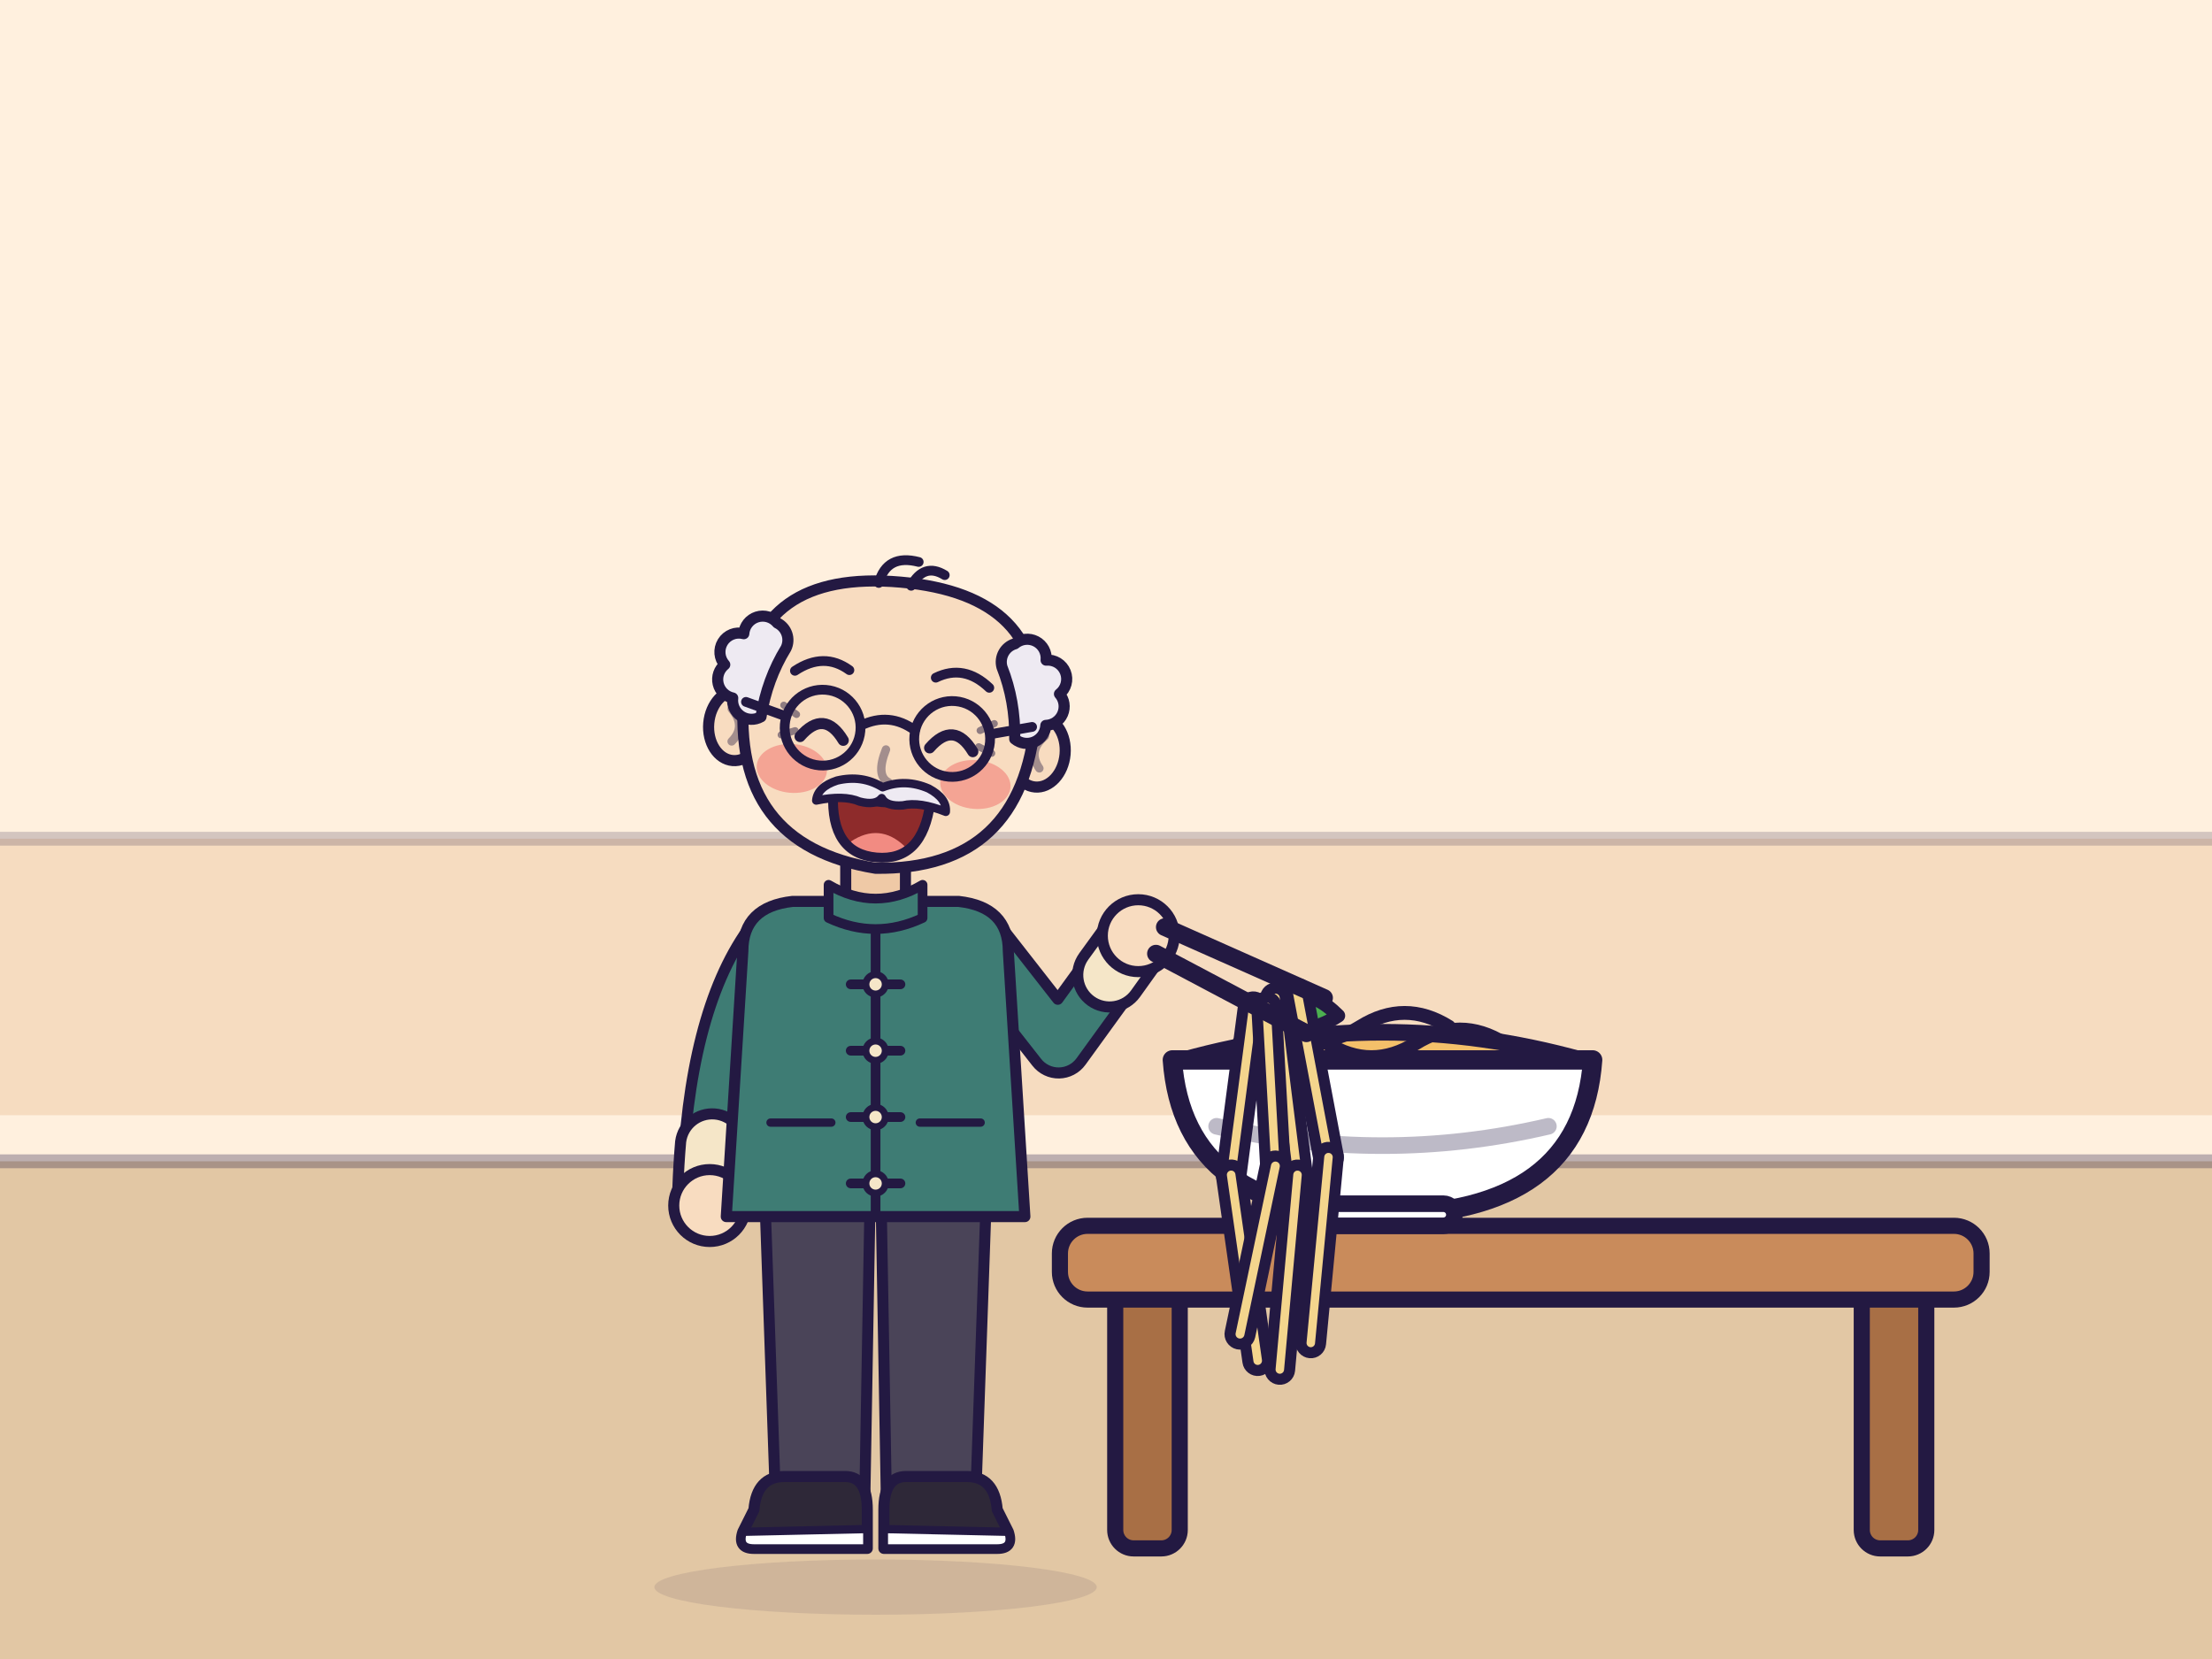
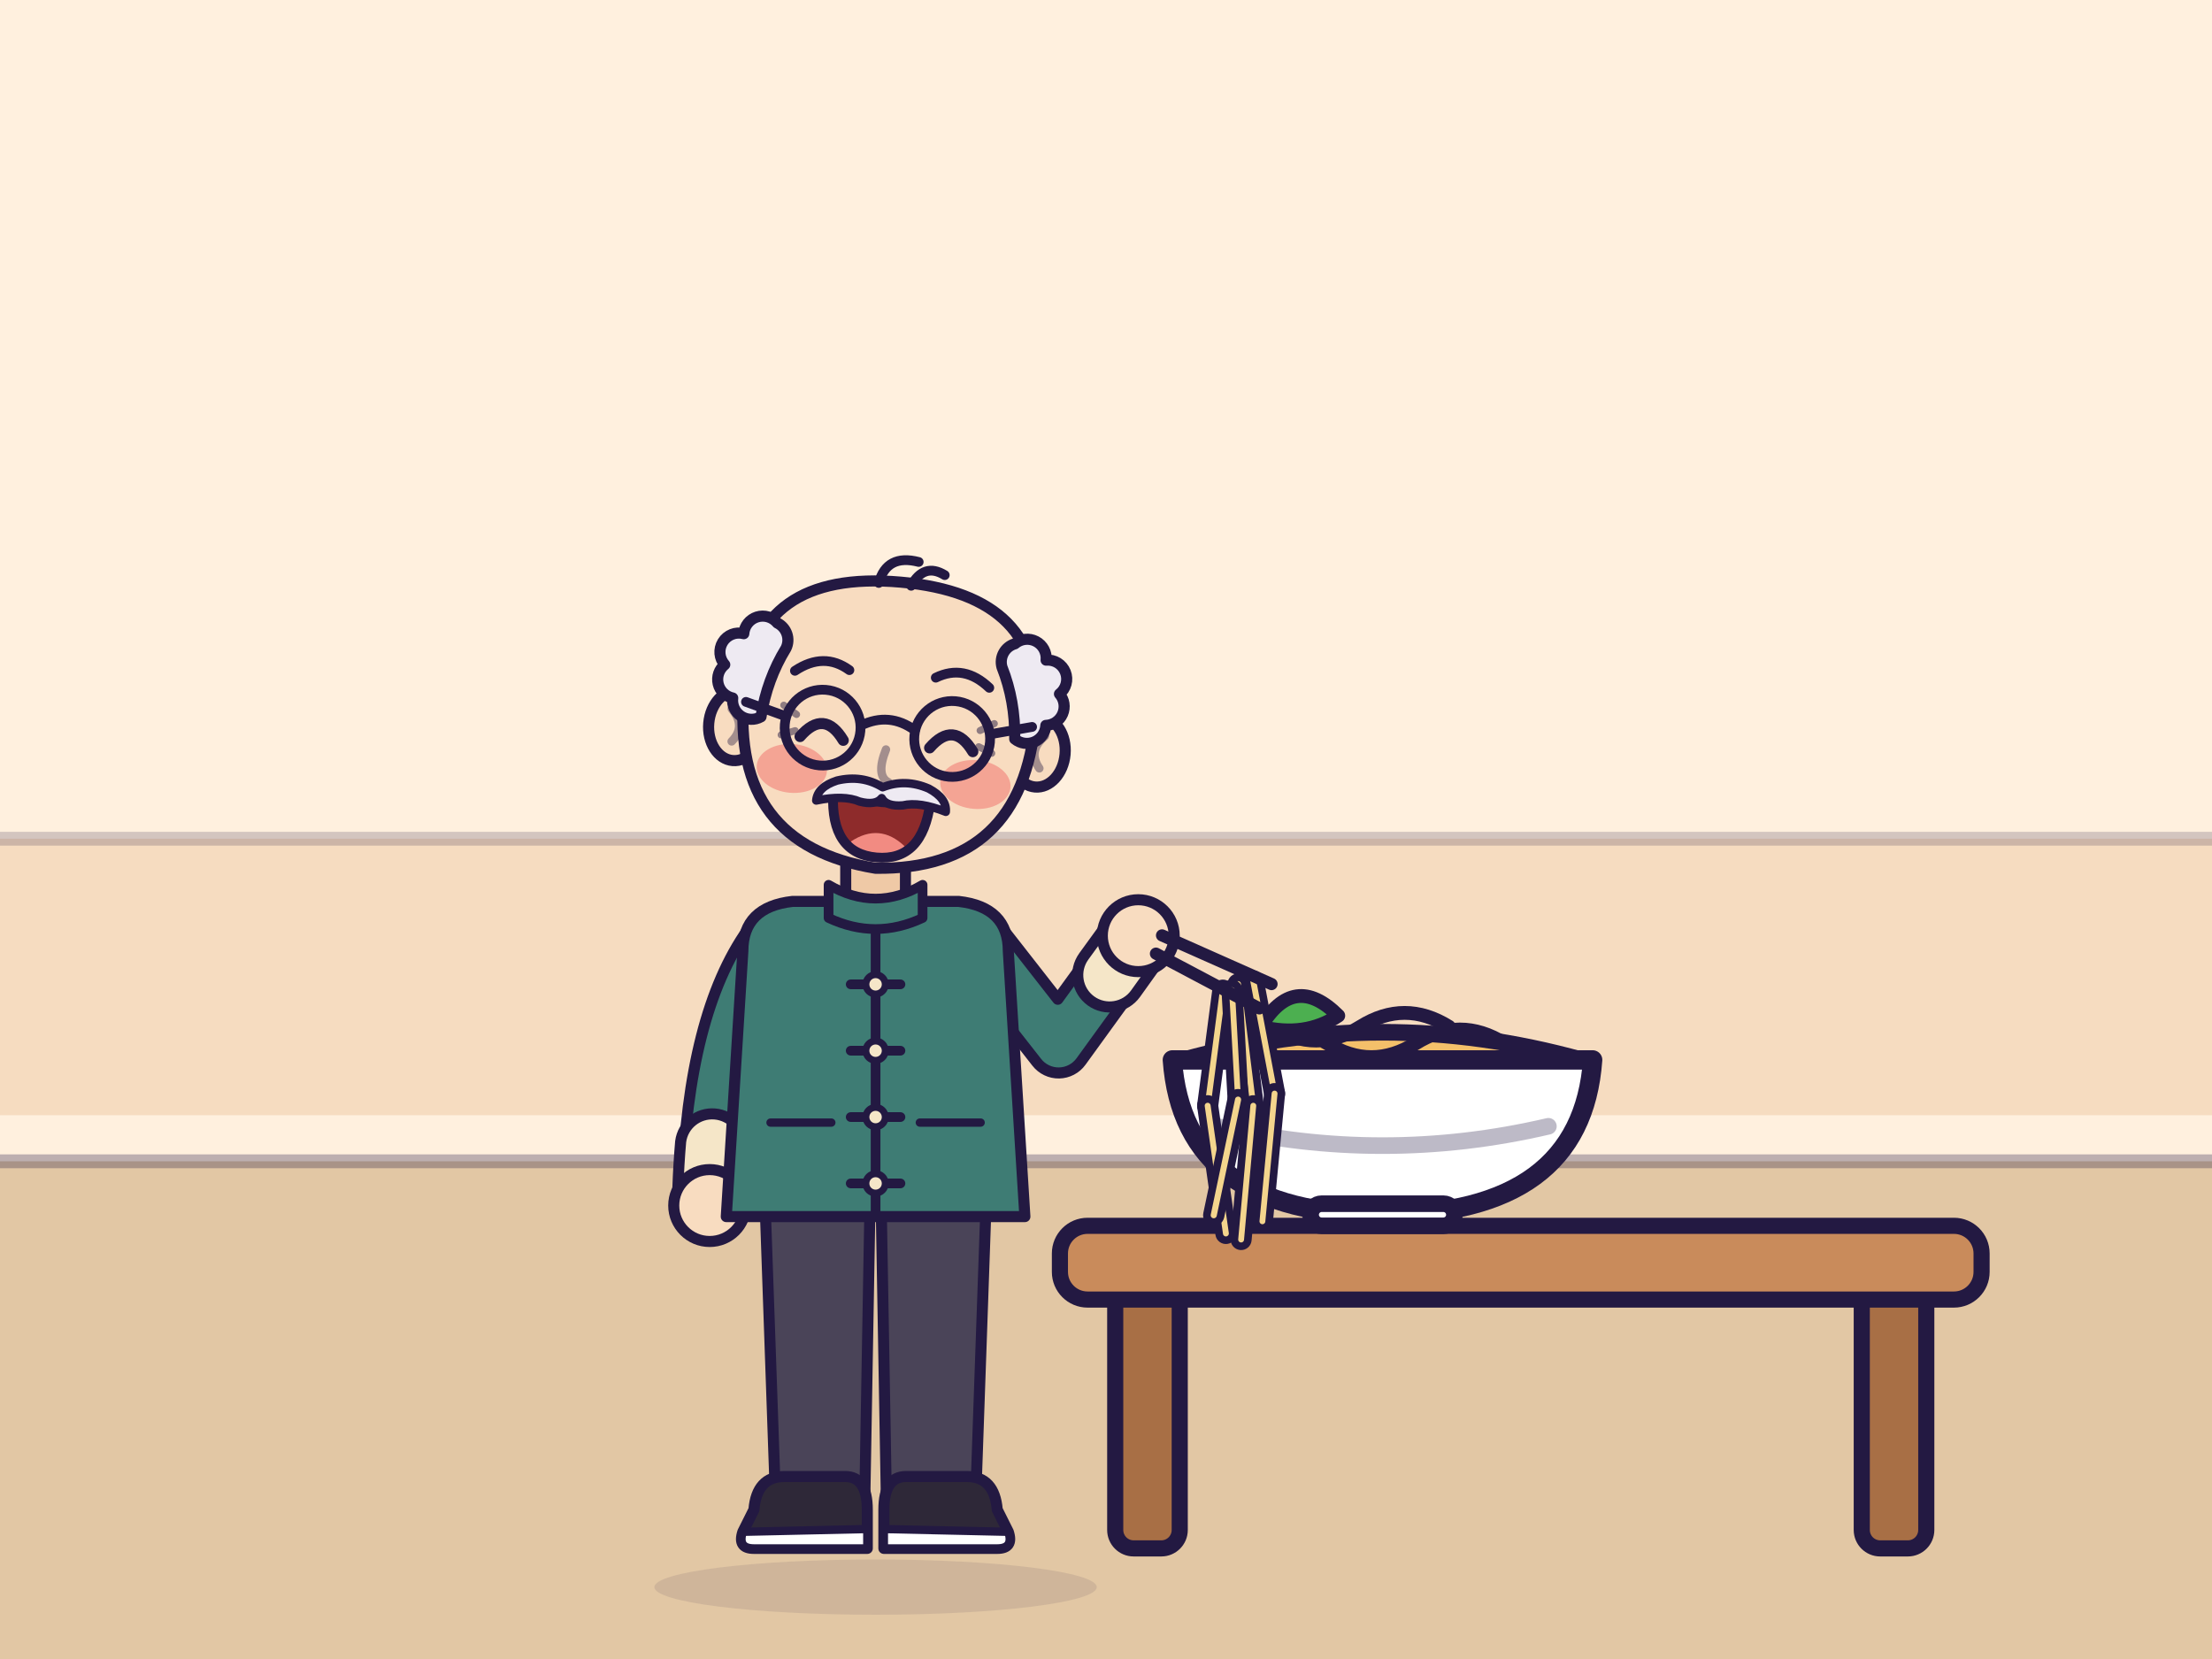
<svg xmlns="http://www.w3.org/2000/svg" viewBox="0 0 480 360" role="img" aria-label="Grandpa lifts long noodles high with his chopsticks from a bowl of noodle soup.">
  <g stroke="#231942" stroke-width="3.5" stroke-linejoin="round" stroke-linecap="round">
    <rect x="0" y="0" width="480" height="360" fill="#FFF0DE" stroke="none" />
    <rect x="0" y="182" width="480" height="60" fill="#F6DCC0" stroke="none" />
    <path d="M0 182L480 182" fill="none" stroke-width="3" opacity="0.2" />
    <rect x="0" y="252" width="480" height="108" fill="#E2C7A4" stroke="none" />
    <path d="M0 252L480 252" fill="none" stroke-width="3" opacity="0.3" />
    <g transform="translate(330 336)">
      <g class="prop p-table">
        <rect x="-88" y="-58" width="14" height="58" rx="4" fill="#A86F45" />
        <rect x="74" y="-58" width="14" height="58" rx="4" fill="#A86F45" />
        <rect x="-100" y="-70" width="200" height="16" rx="6" fill="#C98B5B" />
      </g>
    </g>
    <g transform="translate(300 266) scale(1.2 1.2)">
      <g class="prop p-noodle-bowl">
        <path d="M-36-30Q0-40 36-30Z" fill="#F4C06A" stroke-width="3" />
        <path d="M-26-33Q-18-38-10-33Q-2-28 6-33Q14-38 22-33M-20-36Q-12-31-4-36Q4-41 12-36" fill="none" stroke-width="2.5" />
        <path d="M-22-36Q-16-46-8-38Q-14-34-22-36Z" fill="#4CAF50" stroke-width="2.5" />
        <path d="M-38-30L38-30Q36-2 0-2Q-36-2-38-30Z" fill="#FFFFFF" />
        <path d="M-30-18Q0-11 30-18" fill="none" stroke-width="3" opacity="0.3" />
        <rect x="-13" y="-4" width="26" height="4" rx="2" fill="#FFFFFF" stroke-width="3" />
      </g>
    </g>
    <g transform="translate(190 336) scale(0.6 0.6)">
      <g class="char c-1 ch-yeye">
        <g transform="translate(-150 -432)">
          <ellipse class="shadow" cx="150" cy="446" rx="80" ry="10" fill="#231942" stroke="none" opacity="0.1" />
          <g class="figure" stroke="#231942" stroke-width="4" stroke-linejoin="round" stroke-linecap="round">
            <g class="legs">
              <path d="M110 306L148 306L146 420L114 420Z" fill="#4A4458" />
              <path d="M190 306L152 306L154 420L186 420Z" fill="#4A4458" />
              <path d="M147 418Q147 406 139 406L117 406Q107 406 106 418L102 426Q100 432 106 432L147 432Z" fill="#2E2838" />
              <path d="M102 426Q100 432 106 432L147 432L147 425Z" fill="#FFFFFF" stroke-width="3" />
              <path d="M153 418Q153 406 161 406L183 406Q193 406 194 418L198 426Q200 432 194 432L153 432Z" fill="#2E2838" />
              <path d="M198 426Q200 432 194 432L153 432L153 425Z" fill="#FFFFFF" stroke-width="3" />
            </g>
            <g transform="translate(150 306)">
              <g class="upper">
                <g transform="translate(-150 -306)">
                  <g transform="translate(188 214)">
                    <g class="arm-left act">
                      <g transform="translate(-188 -214)">
                        <path d="M180.1 220.2L208.3 256.2A10 10 0 0 0 224.3 255.9L250.1 220.3A10 10 0 0 0 233.9 208.6L215.9 233.4L195.9 207.8A10 10 0 0 0 180.1 220.2Z" fill="#3E7C74" />
                        <path d="M244 231.4L251.3 221.2A11.5 11.5 0 0 0 232.7 207.7L225.3 217.9A11.5 11.5 0 0 0 244 231.4Z" fill="#F5E6C8" />
                        <circle class="hand" cx="245" cy="210.4" r="13" fill="#F8DCC0" />
                      </g>
                    </g>
                  </g>
                  <g transform="translate(112 214)">
                    <g class="arm-right">
                      <g transform="translate(-112 -214)">
                        <path d="M103.8 208.2Q82.1 238.8 80 301.7A10 10 0 0 0 100 302.3Q101.9 245.5 120.2 219.8A10 10 0 0 0 103.8 208.2Z" fill="#3E7C74" />
                        <path d="M79.5 284.9Q78.8 293 78.5 301.6A11.5 11.5 0 0 0 101.5 302.4Q101.8 294.3 102.4 286.8A11.5 11.5 0 0 0 79.5 284.9Z" fill="#F5E6C8" />
                        <circle class="hand" cx="90" cy="308" r="13" fill="#F8DCC0" />
                      </g>
                    </g>
                  </g>
                  <g class="body">
                    <path d="M102 216Q102 200 120 198L180 198Q198 200 198 216L204 312L96 312Z" fill="#3E7C74" />
                    <g class="neck">
                      <rect x="139.2" y="178" width="21.6" height="26" rx="6" fill="#EFC9A6" />
                    </g>
                    <path d="M133 192Q150 202 167 192L167 204Q150 212 133 204Z" fill="#3E7C74" stroke-width="3.5" />
                    <path d="M150 209L150 312" fill="none" stroke-width="3.5" />
                    <path d="M141 228L159 228" fill="none" stroke-width="3.5" />
                    <circle cx="150" cy="228" r="3.5" fill="#F5E6C8" stroke-width="2.5" />
                    <path d="M141 252L159 252" fill="none" stroke-width="3.5" />
                    <circle cx="150" cy="252" r="3.5" fill="#F5E6C8" stroke-width="2.5" />
                    <path d="M141 276L159 276" fill="none" stroke-width="3.5" />
                    <circle cx="150" cy="276" r="3.5" fill="#F5E6C8" stroke-width="2.5" />
                    <path d="M141 300L159 300" fill="none" stroke-width="3.5" />
                    <circle cx="150" cy="300" r="3.5" fill="#F5E6C8" stroke-width="2.5" />
                    <path d="M112 278L134 278" fill="none" stroke-width="3" />
                    <path d="M166 278L188 278" fill="none" stroke-width="3" />
                  </g>
                  <g transform="translate(150 186) rotate(5)">
                    <g class="head">
                      <g transform="translate(-150 -186)">
                        <g transform="translate(150 133.1) scale(0.98)" stroke-width="4.1">
                          <g class="ears">
                            <ellipse cx="-56" cy="6" rx="10" ry="13" fill="#F8DCC0" />
                            <ellipse cx="56" cy="6" rx="10" ry="13" fill="#F8DCC0" />
                            <path d="M-58 0Q-52 6-57 12" fill="none" stroke-width="3.1" opacity="0.4" />
                            <path d="M58 0Q52 6 57 12" fill="none" stroke-width="3.1" opacity="0.4" />
                          </g>
                          <path class="face" d="M-54-6Q-54-52 0-52Q54-52 54-6Q54 50 0 54Q-54 50-54-6Z" fill="#F8DCC0" />
                          <g class="hair">
                            <path d="M-47 2A7 7 0 0 1-58-4A7 7 0 0 1-62-16A7 7 0 0 1-56-28A7 7 0 0 1-44-33A7 7 0 0 1-40-24Q-46-12-47 2Z" fill="#EEEAF2" />
                            <path d="M47 2A7 7 0 0 0 58-4A7 7 0 0 0 62-16A7 7 0 0 0 56-28A7 7 0 0 0 44-33A7 7 0 0 0 40-24Q46-12 47 2Z" fill="#EEEAF2" />
                            <path d="M-8-51Q-6-62 6-60M4-51Q8-60 16-56" fill="none" stroke-width="3.6" />
                          </g>
                          <g class="cheeks">
                            <ellipse cx="-34" cy="20" rx="13" ry="9" fill="#F28B82" stroke="none" opacity="0.7" />
                            <ellipse cx="34" cy="20" rx="13" ry="9" fill="#F28B82" stroke="none" opacity="0.7" />
                          </g>
                          <g class="brows">
                            <path d="M-36-16Q-26-24-16-18M16-18Q26-24 36-16" fill="none" stroke-width="3.6" />
                          </g>
                          <g transform="translate(0 4)">
                            <g class="eyes">
                              <g transform="translate(0 -4)">
                                <path d="M-32 8Q-24-3-16 8M16 8Q24-3 32 8" fill="none" stroke-width="4.1" />
                              </g>
                            </g>
                          </g>
                          <g class="nose">
                            <path d="M0 10Q-3 20 2 22" fill="none" stroke-width="3.1" opacity="0.4" />
                          </g>
                          <g class="mouth">
                            <path d="M-18 28Q0 31 18 28Q17 50 0 50Q-17 50-18 28Z" fill="#8E2B2B" stroke="none" />
                            <path d="M-10 45Q0 37 10 45Q6 50 0 50Q-6 50-10 45Z" fill="#F28B82" stroke="none" />
                            <path d="M-18 28Q0 31 18 28Q17 50 0 50Q-17 50-18 28Z" fill="none" stroke-width="3.6" />
                          </g>
                          <g class="mustache">
                            <path d="M0 24Q-8 20-17 23Q-24 26-24 31Q-14 28-8 30Q-2 31 0 28Q2 31 8 30Q14 28 24 31Q24 26 17 23Q8 20 0 24Z" fill="#EEEAF2" stroke-width="3.1" />
                          </g>
                          <g class="wrinkles">
                            <path d="M-39-3L-34 0M-39 8L-34 6M39-3L34 0M39 8L34 6" fill="none" stroke-width="2.6" opacity="0.5" />
                          </g>
                          <g class="glasses">
                            <circle cx="-24" cy="4" r="14" fill="none" stroke-width="3.6" />
                            <circle cx="24" cy="4" r="14" fill="none" stroke-width="3.6" />
                            <path d="M-10 2Q0-4 10 2" fill="none" stroke-width="3.6" />
                            <path d="M-38 1L-53-3M38 1L53-3" fill="none" stroke-width="3.6" />
                          </g>
                        </g>
                      </g>
                    </g>
                  </g>
-                   <g transform="translate(251.4 216.9) scale(1.6 1.6)">
+                   <g transform="translate(251.4 216.9) scale(1.1 1.1)">
                    <g class="prop p-noodles-lift">
                      <path d="M19.8 11.7L14.8 49.7A2.2 2.2 0 0 0 19.2 50.3L24.2 12.3A2.2 2.2 0 0 0 19.8 11.7Z" fill="#F4D58D" stroke-width="2.5" />
                      <path d="M14.8 50.3L20.8 92.3A2.2 2.2 0 0 0 25.2 91.7L19.2 49.7A2.2 2.2 0 0 0 14.8 50.3Z" fill="#F4D58D" stroke-width="2.5" />
                      <path d="M24.8 10.3L29.8 50.3A2.2 2.2 0 0 0 34.2 49.7L29.2 9.7A2.2 2.2 0 0 0 24.8 10.3Z" fill="#F4D58D" stroke-width="2.5" />
                      <path d="M29.8 49.8L25.8 93.8A2.2 2.2 0 0 0 30.2 94.2L34.2 50.2A2.2 2.2 0 0 0 29.8 49.8Z" fill="#F4D58D" stroke-width="2.5" />
                      <path d="M29.8 9.4L36.8 46.4A2.2 2.2 0 0 0 41.2 45.6L34.2 8.6A2.2 2.2 0 0 0 29.8 9.4Z" fill="#F4D58D" stroke-width="2.5" />
                      <path d="M36.8 45.8L32.8 87.8A2.2 2.2 0 0 0 37.2 88.2L41.2 46.2A2.2 2.2 0 0 0 36.8 45.8Z" fill="#F4D58D" stroke-width="2.5" />
                      <path d="M22.8 12.1L24.8 48.1A2.2 2.2 0 0 0 29.2 47.9L27.2 11.9A2.2 2.2 0 0 0 22.8 12.1Z" fill="#F4D58D" stroke-width="2.5" />
                      <path d="M24.8 47.5L16.8 85.5A2.2 2.2 0 0 0 21.2 86.5L29.2 48.5A2.2 2.2 0 0 0 24.8 47.5Z" fill="#F4D58D" stroke-width="2.5" />
                      <path d="M0 0L34 18M2-6L38 10" fill="none" stroke-width="4" />
                    </g>
                  </g>
                </g>
              </g>
            </g>
          </g>
        </g>
      </g>
    </g>
  </g>
</svg>
